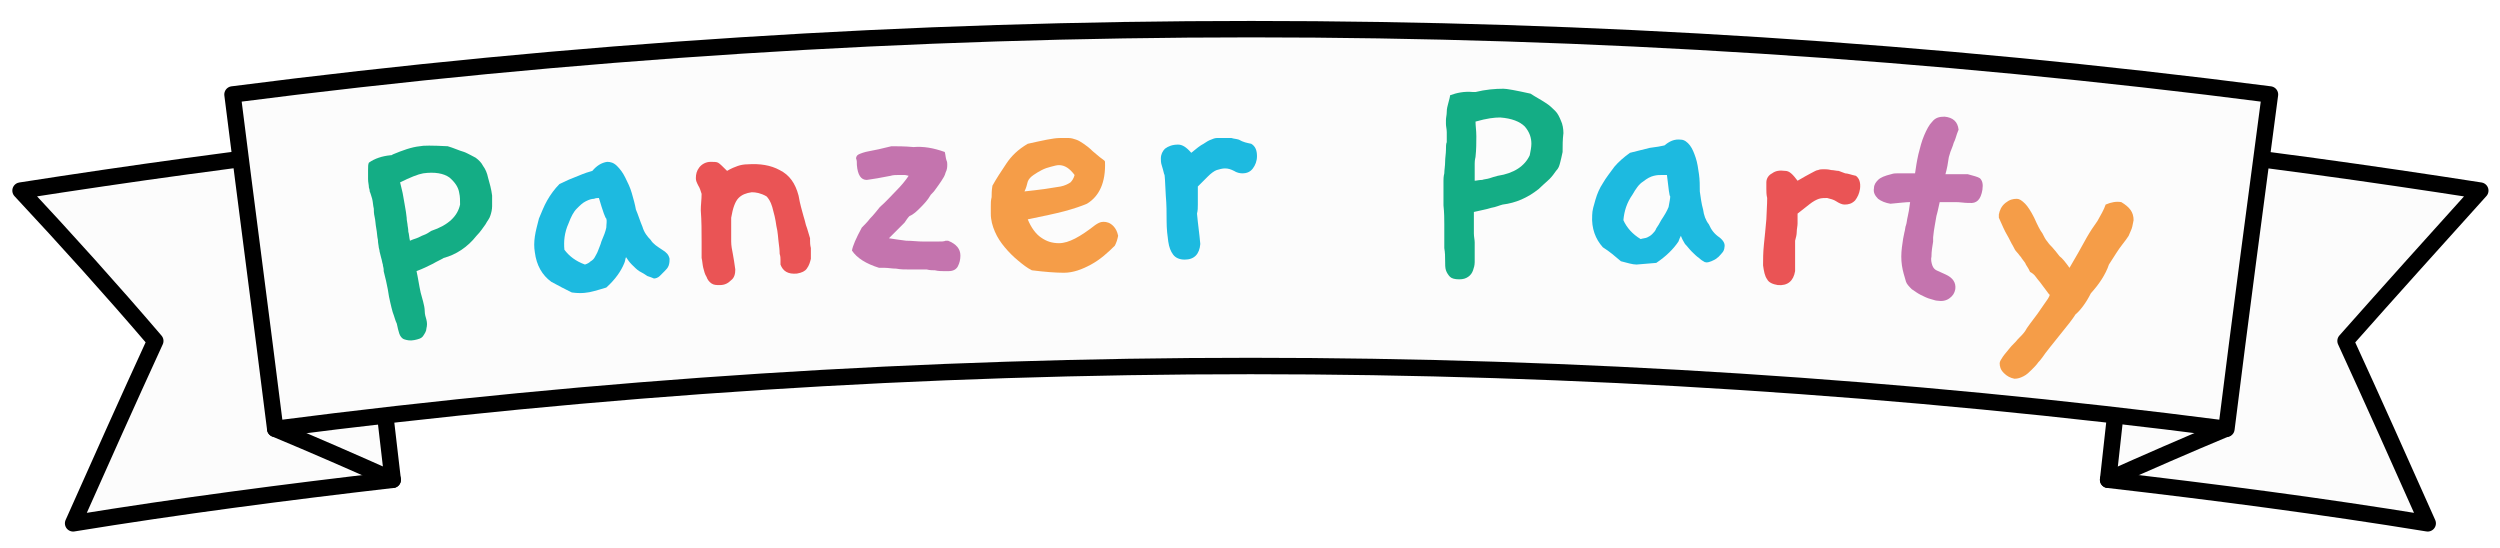
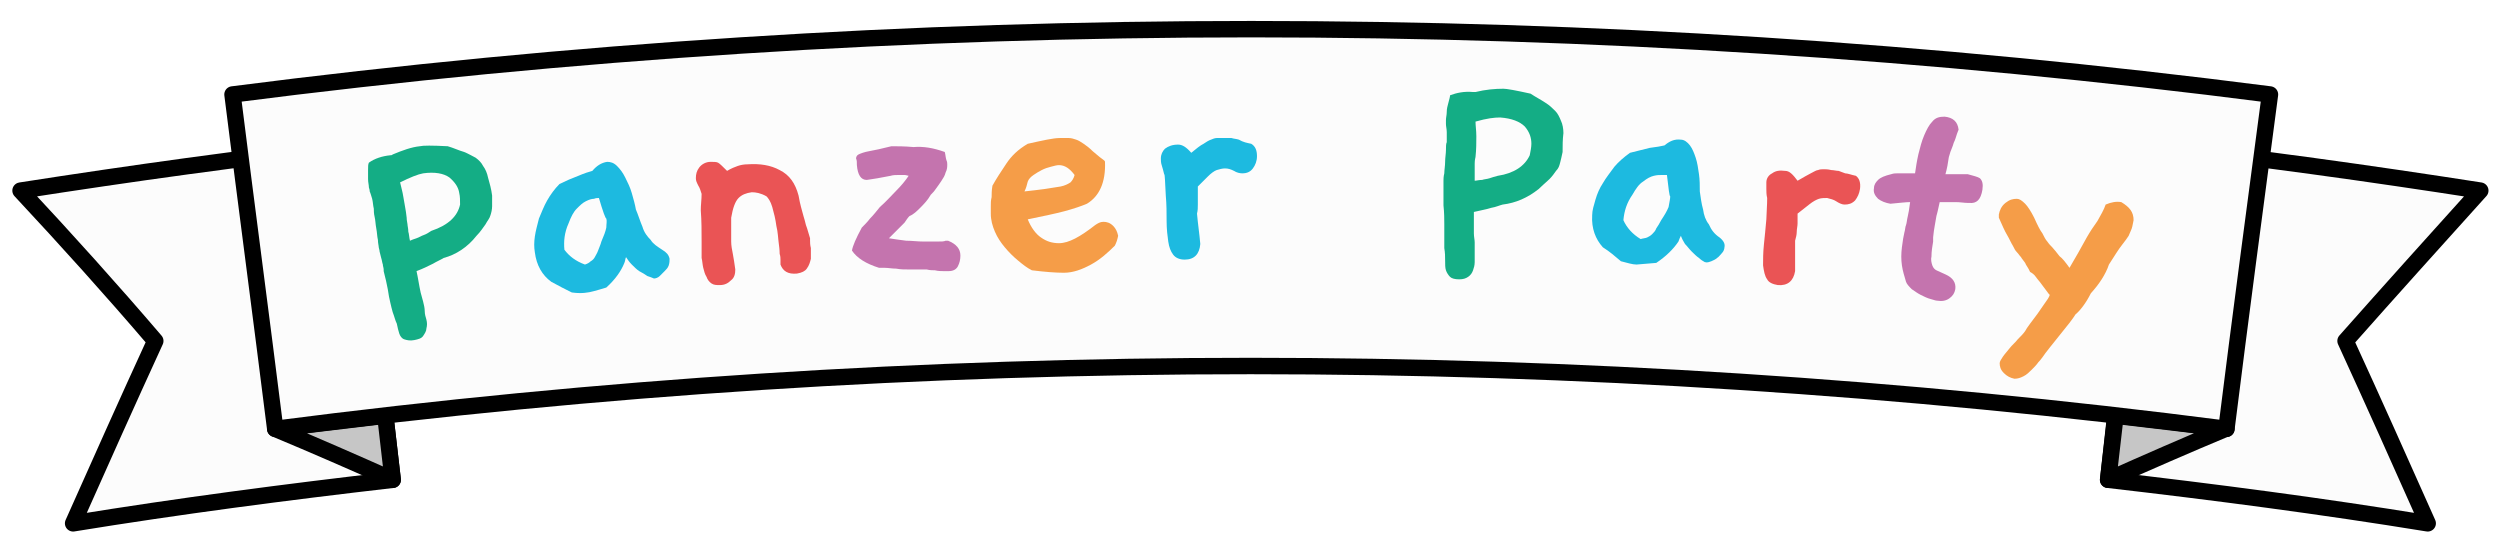
- <svg xmlns="http://www.w3.org/2000/svg" version="1.1" x="0px" y="0px" viewBox="0 0 304.3 66.7" style="enable-background:new 0 0 304.3 66.7;" xml:space="preserve">
+ <svg xmlns="http://www.w3.org/2000/svg" version="1.1" id="Ebene_1" x="0px" y="0px" viewBox="-145 387.2 304.3 66.7" style="enable-background:new -145 387.2 304.3 66.7;" xml:space="preserve">
  <style type="text/css">
	.st0{fill:#FCFCFC;stroke:#000000;stroke-width:2;stroke-linecap:round;stroke-linejoin:round;stroke-miterlimit:10;}
- 	.st1{fill:none;stroke:#000000;stroke-width:2;stroke-linecap:round;stroke-linejoin:round;stroke-miterlimit:10;}
+ 	.st1{fill:#C6C6C6;stroke:#000000;stroke-width:2;stroke-linecap:round;stroke-linejoin:round;stroke-miterlimit:10;}
	.st2{fill:#14AD85;}
	.st3{fill:#1DBAE0;}
	.st4{fill:#EA5455;}
	.st5{fill:#C474AE;}
	.st6{fill:#F59D48;}
</style>
-   <g id="Ebene_1">
-     <g id="XMLID_73_">
-       <g id="XMLID_74_">
-         <path id="XMLID_79_" class="st0" d="M256.6,58.4c13,1.5,26,3.2,38.9,5.3c-3.3-7.4-6.6-14.8-10-22.2c5.4-6.1,10.9-12.2,16.4-18.3     c-13.5-2.1-27.1-4-40.6-5.5C259.6,31.3,258.1,44.8,256.6,58.4z" />
-         <path id="XMLID_78_" class="st1" d="M270.9,52.2c-4.8,2-9.6,4.1-14.3,6.2" />
-         <path id="XMLID_77_" class="st0" d="M47.8,58.4c-13,1.5-26,3.2-38.9,5.3c3.3-7.4,6.6-14.8,10-22.2C13.6,35.3,8.1,29.2,2.5,23.2     c13.5-2.1,27.1-4,40.6-5.5C44.7,31.3,46.2,44.8,47.8,58.4z" />
-         <path id="XMLID_76_" class="st0" d="M271,52.2C192.1,42,112.3,42,33.5,52.2c-1.7-13.6-3.5-27.1-5.2-40.7     c82.3-10.6,165.7-10.6,248,0C274.5,25.1,272.7,38.6,271,52.2z" />
-         <path id="XMLID_75_" class="st1" d="M33.5,52.2c4.8,2,9.6,4.1,14.3,6.2" />
-       </g>
-     </g>
+   <g id="Banner">
+     <path id="right_x5F_main" class="st0" d="M111.6,445.6c13,1.5,26,3.2,38.9,5.3c-3.3-7.4-6.6-14.8-10-22.2   c5.4-6.1,10.9-12.2,16.4-18.3c-13.5-2.1-27.1-4-40.6-5.5C114.6,418.5,113.1,432,111.6,445.6z" />
+     <path id="right_x5F_shadow" class="st1" d="M125.9,439.4c-4.8,2-9.6,4.1-14.3,6.2l0.9-7.8l13.5,1.6" />
+     <path id="left_x5F_main" class="st0" d="M-97.2,445.6c-13,1.5-26,3.2-38.9,5.3c3.3-7.4,6.6-14.8,10-22.2   c-5.3-6.2-10.8-12.3-16.4-18.3c13.5-2.1,27.1-4,40.6-5.5C-100.3,418.5-98.8,432-97.2,445.6z" />
+     <path id="left_x5F_shadow" class="st1" d="M-111.5,439.4c4.8,2,9.6,4.1,14.3,6.2l-0.9-7.8L-111.5,439.4z" />
+     <path id="main" class="st0" d="M126,439.4c-78.9-10.2-158.7-10.2-237.5,0c-1.7-13.6-3.5-27.1-5.2-40.7c82.3-10.6,165.7-10.6,248,0   C129.5,412.3,127.7,425.8,126,439.4z" />
  </g>
-   <g id="Ebene_2_1_">
-     <g id="XMLID_177_">
-       <g id="Ebene_2_10_">
-         <g id="XMLID_178_">
-           <path id="XMLID_197_" class="st2" d="M59.9,23.8c0,0.5,0,0.9,0,1.3c0,0.4-0.1,0.8-0.2,1.1c-0.1,0.4-0.4,0.7-0.6,1.1      c-0.3,0.4-0.6,0.9-1.1,1.4c-1.1,1.4-2.5,2.3-4,2.7c-0.3,0.2-0.8,0.4-1.3,0.7c-0.6,0.3-1.2,0.6-2,0.9c0.2,0.9,0.3,1.7,0.5,2.6      c0.1,0.4,0.2,0.7,0.3,1.1c0.1,0.4,0.2,0.8,0.2,1.2c0,0.3,0.1,0.7,0.2,1c0.1,0.4,0.1,0.7,0,1.1c0,0.3-0.2,0.6-0.4,0.9      c-0.2,0.3-0.6,0.4-1.1,0.5c-0.5,0.1-0.9,0-1.2-0.1c-0.3-0.1-0.5-0.4-0.6-0.7c-0.1-0.3-0.2-0.7-0.3-1.2C48.1,39,48,38.5,47.8,38      c0,0,0,0,0,0c-0.1-0.3-0.2-0.8-0.3-1.2c-0.1-0.4-0.2-0.9-0.3-1.6c-0.1-0.6-0.3-1.4-0.5-2.2c0-0.1,0-0.2,0-0.2      c0-0.2-0.1-0.4-0.1-0.6c-0.1-0.3-0.1-0.5-0.2-0.8c-0.1-0.3-0.1-0.5-0.2-0.8c0-0.2-0.1-0.4-0.1-0.5c0-0.2-0.1-0.5-0.1-0.9      c-0.1-0.4-0.1-0.9-0.2-1.4c-0.1-0.5-0.1-1-0.2-1.4c-0.1-0.4-0.1-0.8-0.1-1c-0.1-0.4-0.1-0.8-0.2-1.2c-0.1-0.3-0.2-0.7-0.3-0.9      c0-0.1,0-0.2-0.1-0.5c0-0.3-0.1-0.6-0.1-1c0-0.4,0-0.7,0-1.1c0-0.4,0-0.7,0.1-0.9c0.7-0.5,1.6-0.8,2.6-0.9c0.1,0,0.2,0,0.3-0.1      c1.2-0.5,2.3-0.9,3.3-1c0.4-0.1,1.5-0.1,3.4,0c0.7,0.2,1.3,0.5,2,0.7c0.5,0.2,1,0.5,1.4,0.7c0.4,0.3,0.7,0.6,0.9,1      c0.3,0.4,0.5,0.9,0.6,1.4C59.6,22.3,59.8,23,59.9,23.8z M56,24.9c0-0.5,0-1-0.1-1.4c-0.1-0.7-0.5-1.3-1.2-1.9      c-0.7-0.5-1.8-0.7-3.2-0.5c-0.6,0.1-1.6,0.5-2.8,1.1c0.1,0.5,0.3,1.1,0.4,1.8c0.1,0.7,0.3,1.5,0.4,2.5c0,0.1,0,0.3,0.1,0.8      c0,0.2,0.1,0.5,0.1,0.9c0.1,0.3,0.1,0.7,0.2,1.1c0.2-0.1,0.5-0.2,0.8-0.3c0.3-0.1,0.6-0.3,0.9-0.4c0.3-0.1,0.6-0.3,0.9-0.5      C54.6,27.4,55.7,26.3,56,24.9z" />
-           <path id="XMLID_194_" class="st3" d="M80.6,30.4c0.5,0.3,0.8,0.6,0.9,1.1c0,0.2,0,0.5-0.1,0.8c-0.1,0.3-0.3,0.5-0.5,0.7      c-0.2,0.2-0.4,0.4-0.6,0.6c-0.2,0.2-0.5,0.3-0.7,0.3c-0.2-0.1-0.5-0.2-0.8-0.3c-0.3-0.2-0.6-0.4-1-0.6c-0.3-0.2-0.6-0.5-0.9-0.8      c-0.3-0.3-0.5-0.6-0.7-0.9c-0.1,0.2-0.1,0.5-0.2,0.7c-0.4,1-1.1,2-2.2,3c-1.3,0.4-2.1,0.6-2.3,0.6c-0.5,0.1-1.2,0.1-1.9,0      c-0.8-0.4-1.6-0.8-2.5-1.3c-1.1-0.8-1.8-2-2-3.6c-0.1-0.6-0.1-1.2,0-1.9c0.1-0.7,0.3-1.4,0.5-2.2c0.3-0.7,0.6-1.5,1-2.2      c0.4-0.7,0.9-1.4,1.5-2c0.8-0.4,1.5-0.7,2.3-1c0.7-0.3,1.3-0.5,1.7-0.6c0.5-0.6,1.1-1,1.8-1.1c0.4,0,0.8,0.1,1.2,0.5      c0.4,0.4,0.7,0.8,1,1.4c0.3,0.6,0.6,1.2,0.8,1.9c0.2,0.7,0.4,1.4,0.5,2c0.3,0.7,0.5,1.4,0.8,2.1c0.2,0.7,0.6,1.2,1,1.6      C79.5,29.7,80,30,80.6,30.4z M73.8,26.6c-0.1,0-0.4-0.8-0.9-2.5c-0.1,0-0.4,0-0.6,0.1c-0.3,0-0.6,0.1-1,0.3      c-0.4,0.2-0.7,0.5-1.1,0.9c-0.4,0.4-0.7,1-1,1.8c-0.5,1.1-0.6,2.2-0.5,3.2c0.6,0.8,1.4,1.4,2.5,1.8c0.3-0.1,0.5-0.2,0.7-0.4      c0.2-0.1,0.4-0.3,0.5-0.5c0.1-0.2,0.3-0.5,0.4-0.8c0.1-0.3,0.3-0.7,0.4-1.1c0.3-0.7,0.5-1.2,0.6-1.7      C73.8,27.3,73.9,26.9,73.8,26.6z" />
-           <path id="XMLID_193_" class="st4" d="M98.6,29c0,0.1,0,0.2,0,0.3c0,0.2,0,0.5,0.1,0.9c0,0.4,0,0.8,0,1.3      c-0.1,0.4-0.2,0.8-0.5,1.2C98,33,97.6,33.2,97,33.3c-1.1,0.1-1.7-0.3-2-1.1c0-0.2,0-0.3,0-0.6c0-0.2,0-0.4-0.1-0.7      c0-0.1,0-0.5-0.1-1.2c-0.1-0.7-0.1-1.4-0.3-2.2c-0.1-0.8-0.3-1.6-0.5-2.3s-0.5-1.1-0.7-1.3c-0.7-0.4-1.3-0.5-1.8-0.5      c-0.7,0.1-1.2,0.3-1.6,0.7c-0.4,0.4-0.7,1.2-0.9,2.4c0,0.4,0,0.8,0,1.3c0,0.5,0,1,0,1.6c0,0.5,0.1,1,0.2,1.5      c0.1,0.5,0.2,1.2,0.3,1.9c0,0.5-0.1,1-0.5,1.3c-0.4,0.4-0.8,0.6-1.4,0.6c-0.4,0-0.7,0-1-0.2c-0.3-0.2-0.5-0.5-0.6-0.8      c-0.2-0.3-0.3-0.7-0.4-1.1c-0.1-0.4-0.1-0.8-0.2-1.2c0-0.3,0-0.6,0-0.9c0-0.3,0-0.6,0-1c0-1.3,0-2.6-0.1-3.9      c0-0.7,0.1-1.3,0.1-2c-0.1-0.3-0.2-0.7-0.4-1c-0.2-0.4-0.3-0.6-0.3-0.9c0-0.5,0.1-0.9,0.4-1.3c0.3-0.4,0.8-0.7,1.4-0.7      c0.4,0,0.7,0,0.9,0.1c0.2,0.1,0.6,0.5,1.1,1c0.5-0.3,1-0.5,1.3-0.6c0.3-0.1,0.7-0.2,1.2-0.2c1.5-0.1,2.8,0.1,3.9,0.7      c1.2,0.6,1.9,1.6,2.3,3.1c0.1,0.6,0.2,1,0.3,1.4c0.1,0.4,0.2,0.7,0.3,1.1c0.1,0.3,0.2,0.7,0.3,1.1C98.3,27.9,98.4,28.4,98.6,29z      " />
-           <path id="XMLID_192_" class="st5" d="M115,18.5c0.1,0.4,0.1,0.7,0.2,1c0.1,0.2,0.1,0.4,0.1,0.5c0,0.3,0,0.6-0.2,1      c-0.1,0.4-0.3,0.7-0.5,1c-0.2,0.3-0.4,0.6-0.7,1c-0.2,0.3-0.4,0.5-0.6,0.7c-0.4,0.7-0.9,1.2-1.3,1.6c-0.4,0.4-0.8,0.8-1.3,1      c-0.2,0.2-0.4,0.5-0.6,0.8c-0.3,0.3-0.6,0.6-0.8,0.8c-0.3,0.3-0.5,0.5-0.7,0.7c-0.2,0.2-0.3,0.3-0.4,0.4      c0.6,0.1,1.3,0.2,2.1,0.3c0.7,0,1.4,0.1,2.1,0.1c0.6,0,1.2,0,1.7,0c0.5,0,0.8,0,1-0.1c0.1,0,0.1,0,0.2,0c0.1,0,0.1,0,0.1,0      c1,0.4,1.5,1,1.5,1.8c0,0.5-0.1,0.9-0.3,1.3c-0.2,0.4-0.6,0.6-1.1,0.6c-0.2,0-0.4,0-0.7,0c-0.3,0-0.6,0-1-0.1      c-0.3,0-0.6,0-1-0.1c-0.3,0-0.5,0-0.7,0c-0.4,0-0.9,0-1.4,0c-0.6,0-1.1,0-1.6-0.1c-0.5,0-1-0.1-1.4-0.1c-0.4,0-0.6,0-0.7,0      c-1.6-0.5-2.7-1.2-3.3-2.1c0.1-0.6,0.5-1.5,1.2-2.8c0.3-0.3,0.7-0.7,1-1.1c0.4-0.4,0.8-0.9,1.2-1.4c0.8-0.7,1.4-1.4,2-2      c0.6-0.6,1.1-1.2,1.5-1.8c-0.1,0-0.3-0.1-0.5-0.1c-0.2,0-0.4,0-0.7,0c-0.3,0-0.7,0-1,0.1c-0.5,0.1-1.1,0.2-1.6,0.3      c-0.7,0.1-1.2,0.2-1.3,0.2c-0.7,0-1.1-0.6-1.2-1.8c0-0.4,0-0.6-0.1-0.8c0-0.2,0.1-0.4,0.3-0.5c0.2-0.1,0.7-0.3,1.3-0.4      c0.6-0.1,1.5-0.3,2.7-0.6c0.7,0,1.6,0,2.7,0.1C112.4,17.8,113.6,18,115,18.5z" />
-           <path id="XMLID_189_" class="st6" d="M135.7,29.9c-0.9,0.9-1.8,1.7-2.9,2.3c-1.1,0.6-2.2,1-3.3,1c-1,0-2.3-0.1-3.9-0.3      c-0.6-0.3-1.1-0.7-1.7-1.2c-0.6-0.5-1.1-1-1.6-1.6c-0.5-0.6-0.9-1.2-1.2-1.9c-0.3-0.7-0.5-1.4-0.5-2.2c0-0.2,0-0.5,0-0.9      c0-0.4,0-0.7,0.1-1.1c0-0.4,0-0.8,0.1-1.4c0.5-0.9,1.1-1.8,1.7-2.7c0.6-0.9,1.4-1.7,2.6-2.4c1.8-0.4,3.1-0.7,3.9-0.7      c0.4,0,0.8,0,1.1,0c0.3,0,0.6,0.1,0.9,0.2c0.3,0.1,0.6,0.3,0.9,0.5c0.3,0.2,0.7,0.5,1.1,0.9c0.5,0.4,0.8,0.7,1.1,0.9      c0.3,0.2,0.4,0.3,0.4,0.4c0.1,2.5-0.7,4.2-2.2,5.1c-0.7,0.3-1.6,0.6-2.7,0.9c-1.1,0.3-2.6,0.6-4.5,1c0.4,1,1,1.8,1.6,2.2      c0.7,0.5,1.4,0.7,2.2,0.7c1.2,0,2.6-0.8,4.4-2.2c0.3-0.2,0.6-0.4,1-0.4c0.4,0,0.8,0.1,1.2,0.5c0.3,0.3,0.5,0.7,0.6,1.2      C136,29.2,135.9,29.5,135.7,29.9z M130.8,21.3c-0.6-0.8-1.2-1.2-1.9-1.2c-0.3,0-0.6,0.1-1,0.2c-0.4,0.1-0.7,0.2-1.1,0.4      c-0.4,0.2-0.7,0.4-1,0.6c-0.3,0.2-0.6,0.5-0.7,0.8c-0.1,0.4-0.2,0.8-0.4,1.2c0.9-0.1,1.8-0.2,2.5-0.3c0.7-0.1,1.3-0.2,1.9-0.3      c0.5-0.1,0.9-0.3,1.2-0.5C130.5,22,130.7,21.7,130.8,21.3z" />
-           <path id="XMLID_188_" class="st3" d="M152.3,17.5c0.5,0.3,0.7,0.8,0.7,1.5c0,0.6-0.2,1.1-0.5,1.5c-0.3,0.4-0.7,0.6-1.3,0.6      c-0.3,0-0.7-0.1-1-0.3c-0.4-0.2-0.7-0.3-1.1-0.3c-0.3,0-0.7,0.1-1,0.2c-0.3,0.1-0.7,0.4-1.1,0.8c-0.4,0.4-0.8,0.8-1.2,1.2      c0,0.2,0,0.4,0,0.6c0,0.2,0,0.4,0,0.6c0,0.3,0,0.7,0,1c0,0.4,0,0.7-0.1,1.1c0.1,1.2,0.3,2.5,0.4,3.7c-0.1,1.2-0.7,1.9-1.9,1.9      c-0.6,0-1.1-0.2-1.4-0.6c-0.3-0.4-0.5-0.9-0.6-1.6c-0.1-0.7-0.2-1.5-0.2-2.5c0-0.9,0-2-0.1-3.1c-0.1-1.7-0.1-2.6-0.2-2.6      c0,0,0,0,0,0c-0.1-0.4-0.2-0.8-0.3-1.1c-0.1-0.3-0.1-0.6-0.1-0.8c0-0.5,0.2-0.9,0.5-1.2c0.4-0.3,0.9-0.5,1.6-0.5      c0.5,0,1,0.3,1.6,1c0.6-0.5,1.1-0.9,1.5-1.1c0.3-0.2,0.6-0.4,0.9-0.5c0.2-0.1,0.5-0.2,0.7-0.2c0.2,0,0.5,0,0.9,0      c0.3,0,0.6,0,0.9,0c0.3,0.1,0.6,0.1,0.9,0.2C151.3,17.3,151.8,17.4,152.3,17.5z" />
-           <path id="XMLID_185_" class="st2" d="M190.2,18.5c-0.1,0.5-0.2,0.9-0.3,1.3c-0.1,0.4-0.2,0.7-0.5,1c-0.2,0.3-0.5,0.7-0.8,1      c-0.3,0.3-0.8,0.7-1.3,1.2c-1.4,1.1-2.8,1.7-4.4,1.9c-0.4,0.1-0.8,0.3-1.4,0.4c-0.6,0.2-1.3,0.3-2.1,0.5c0,0.9,0,1.8,0,2.6      c0,0.4,0.1,0.8,0.1,1.1c0,0.4,0,0.8,0,1.3c0,0.3,0,0.7,0,1.1c0,0.4-0.1,0.7-0.2,1c-0.1,0.3-0.3,0.6-0.6,0.8      c-0.3,0.2-0.6,0.3-1.1,0.3c-0.5,0-0.9-0.1-1.1-0.3c-0.2-0.2-0.4-0.5-0.5-0.8c-0.1-0.3-0.1-0.7-0.1-1.2c0-0.5,0-0.9-0.1-1.5      c0,0,0,0,0,0c0-0.4,0-0.8,0-1.3c0-0.4,0-1,0-1.6c0-0.6,0-1.4-0.1-2.3c0-0.1,0-0.2,0-0.2c0-0.2,0-0.4,0-0.6c0-0.3,0-0.6,0-0.9      c0-0.3,0-0.6,0-0.8c0-0.2,0-0.4,0-0.5c0-0.2,0-0.5,0.1-0.9c0-0.4,0.1-0.9,0.1-1.4c0-0.5,0.1-1,0.1-1.4c0-0.4,0-0.8,0.1-1      c0-0.4,0-0.8,0-1.2c0-0.4-0.1-0.7-0.1-1c0-0.1,0-0.2,0-0.5c0-0.3,0.1-0.6,0.1-1c0-0.4,0.1-0.7,0.2-1.1c0.1-0.4,0.2-0.7,0.2-0.9      c0.8-0.3,1.7-0.5,2.8-0.4c0.1,0,0.2,0,0.3,0c1.2-0.3,2.4-0.4,3.4-0.4c0.4,0,1.5,0.2,3.3,0.6c0.6,0.4,1.2,0.7,1.8,1.1      c0.5,0.3,0.9,0.7,1.2,1c0.3,0.3,0.5,0.7,0.7,1.2c0.2,0.4,0.3,1,0.3,1.5C190.2,17,190.2,17.7,190.2,18.5z M186.2,18.9      c0.1-0.5,0.2-1,0.2-1.4c0-0.7-0.2-1.4-0.8-2.1c-0.6-0.6-1.6-1-3-1.1c-0.7,0-1.6,0.1-3,0.5c0,0.5,0.1,1.1,0.1,1.8      c0,0.7,0,1.6-0.1,2.5c0,0.1-0.1,0.3-0.1,0.8c0,0.2,0,0.5,0,0.9c0,0.3,0,0.7,0,1.2c0.2,0,0.5-0.1,0.9-0.1      c0.3-0.1,0.6-0.1,0.9-0.2c0.3-0.1,0.6-0.2,1-0.3C184.3,21.1,185.6,20.2,186.2,18.9z" />
-           <path id="XMLID_182_" class="st3" d="M209.3,28.9c0.5,0.4,0.7,0.8,0.6,1.2c0,0.2-0.1,0.5-0.3,0.7c-0.2,0.2-0.4,0.5-0.6,0.6      c-0.2,0.2-0.5,0.3-0.7,0.4c-0.3,0.1-0.5,0.2-0.8,0.1c-0.2-0.1-0.5-0.3-0.7-0.5c-0.3-0.2-0.6-0.5-0.9-0.8      c-0.3-0.3-0.5-0.6-0.8-0.9c-0.2-0.3-0.4-0.7-0.5-1c-0.1,0.2-0.2,0.4-0.3,0.7c-0.6,0.9-1.5,1.8-2.7,2.6c-1.4,0.1-2.2,0.2-2.4,0.2      c-0.5,0-1.1-0.2-1.9-0.4c-0.7-0.6-1.4-1.2-2.2-1.7c-0.9-1-1.4-2.3-1.3-3.9c0-0.6,0.2-1.2,0.4-1.9c0.2-0.7,0.5-1.4,0.9-2      c0.4-0.7,0.9-1.3,1.4-2c0.5-0.6,1.2-1.2,1.9-1.7c0.8-0.2,1.6-0.4,2.4-0.6c0.8-0.1,1.4-0.2,1.8-0.3c0.6-0.5,1.2-0.8,2-0.7      c0.4,0,0.8,0.3,1.1,0.7c0.3,0.4,0.5,0.9,0.7,1.5c0.2,0.6,0.3,1.3,0.4,2c0.1,0.7,0.1,1.4,0.1,2.1c0.1,0.7,0.2,1.5,0.4,2.2      c0.1,0.7,0.3,1.3,0.7,1.8C208.3,28,208.7,28.5,209.3,28.9z M203.3,23.9c-0.1,0-0.2-0.9-0.4-2.6c-0.1,0-0.4,0-0.6,0      c-0.3,0-0.6,0-1,0.1c-0.4,0.1-0.8,0.3-1.3,0.7c-0.5,0.3-0.9,0.9-1.3,1.6c-0.7,1-1,2-1.1,3.1c0.4,0.9,1.1,1.7,2.1,2.3      c0.3-0.1,0.6-0.1,0.8-0.2c0.2-0.1,0.4-0.2,0.6-0.4c0.2-0.2,0.4-0.4,0.5-0.7c0.2-0.3,0.4-0.6,0.6-1c0.4-0.6,0.7-1.1,0.9-1.6      C203.2,24.6,203.3,24.2,203.3,23.9z" />
-           <path id="XMLID_181_" class="st4" d="M225.9,21.4c0.4,0.3,0.6,0.8,0.5,1.6c-0.1,0.6-0.3,1-0.6,1.4c-0.4,0.4-0.8,0.5-1.3,0.5      c-0.3,0-0.7-0.2-1-0.4c-0.3-0.2-0.7-0.3-1.1-0.4c-0.3,0-0.7,0-1,0.1c-0.3,0.1-0.7,0.3-1.2,0.7c-0.5,0.4-0.9,0.7-1.4,1.1      c0,0.2,0,0.4,0,0.6c0,0.2,0,0.4,0,0.6c0,0.3-0.1,0.7-0.1,1c0,0.4-0.1,0.7-0.2,1.1c0,1.2,0,2.5,0,3.7c-0.2,1.2-0.9,1.8-2.1,1.7      c-0.6-0.1-1.1-0.3-1.3-0.7c-0.3-0.4-0.4-1-0.5-1.7c0-0.7,0-1.5,0.1-2.5c0.1-0.9,0.2-2,0.3-3.1c0.1-1.7,0.1-2.6,0.1-2.6      c0,0,0,0,0,0c-0.1-0.4-0.1-0.8-0.1-1.1c0-0.3,0-0.6,0-0.8c0-0.5,0.3-0.9,0.7-1.1c0.4-0.3,0.9-0.4,1.6-0.3c0.5,0,0.9,0.4,1.5,1.2      c0.7-0.4,1.2-0.7,1.6-0.9c0.4-0.2,0.7-0.4,0.9-0.4c0.2-0.1,0.5-0.1,0.7-0.1c0.2,0,0.5,0,0.9,0.1c0.3,0,0.6,0.1,0.9,0.1      c0.3,0.1,0.5,0.2,0.8,0.3C224.9,21.1,225.4,21.3,225.9,21.4z" />
-           <path id="XMLID_180_" class="st5" d="M241,21.7c0.3,0.3,0.4,0.7,0.3,1.4c-0.2,1.2-0.7,1.7-1.6,1.6c-0.1,0-0.1,0-0.2,0      c-0.4,0-0.9-0.1-1.5-0.1c-0.6,0-1.2,0-1.9,0c-0.1,0.4-0.2,1-0.4,1.7c-0.1,0.7-0.3,1.5-0.4,2.6c0,0.1,0,0.2,0,0.2      c0,0.1,0,0.2,0,0.3c-0.1,0.6-0.2,1.2-0.2,1.8c-0.1,0.4,0,0.8,0.1,1.1c0.1,0.3,0.3,0.5,0.5,0.6c0.4,0.2,0.7,0.3,1.1,0.5      c0.9,0.4,1.3,1,1.2,1.8c-0.1,0.5-0.3,0.8-0.7,1.1c-0.4,0.3-0.9,0.4-1.5,0.3c-0.2,0-0.4-0.1-0.8-0.2c-0.4-0.1-0.8-0.3-1.2-0.5      c-0.4-0.2-0.8-0.5-1.1-0.7c-0.3-0.3-0.6-0.6-0.7-0.9c-0.2-0.7-0.4-1.3-0.5-2c-0.1-0.7-0.1-1.4,0-2.2c0.1-0.8,0.2-1.4,0.3-1.8      c0.1-0.3,0.1-0.7,0.2-0.9c0.1-0.3,0.1-0.6,0.2-1c0.1-0.4,0.2-1,0.3-1.8c-0.5,0-1.3,0.1-2.4,0.2c-0.6-0.1-1.1-0.3-1.5-0.6      c-0.4-0.4-0.6-0.8-0.5-1.3c0-0.4,0.2-0.7,0.5-1c0.3-0.3,0.8-0.5,1.6-0.7c0.3-0.1,0.5-0.1,0.7-0.1c0.2,0,0.4,0,0.6,0      c0.2,0,0.4,0,0.7,0c0.2,0,0.6,0,0.9,0c0.1-0.7,0.2-1.4,0.4-2.3c0.2-0.8,0.4-1.6,0.7-2.3c0.3-0.7,0.6-1.3,1-1.7      c0.4-0.5,0.9-0.6,1.5-0.6c1,0.1,1.6,0.6,1.7,1.6c0,0-0.1,0.2-0.2,0.5c-0.1,0.3-0.2,0.7-0.4,1.1c-0.1,0.4-0.3,0.8-0.4,1.1      c-0.1,0.4-0.2,0.6-0.2,0.7c-0.1,0.7-0.2,1.3-0.4,2c0.2,0,0.4,0,0.6,0c0.2,0,0.3,0,0.6,0c0.1,0,0.3,0,0.4,0c0.2,0,0.4,0,0.6,0      c0.2,0,0.3,0,0.5,0C240.2,21.4,240.7,21.5,241,21.7z" />
-           <path id="XMLID_179_" class="st6" d="M259.7,26.8c-0.1,0.6-0.2,1-0.3,1.2c-0.1,0.2-0.2,0.5-0.3,0.7c-0.2,0.3-0.4,0.6-0.8,1.1      c-0.4,0.5-0.9,1.3-1.6,2.4c-0.4,1.2-1.2,2.4-2.2,3.5c-0.6,1.2-1.3,2.1-1.9,2.6c-0.1,0.2-0.4,0.6-0.7,1c-0.4,0.5-0.8,1-1.2,1.5      c-0.4,0.5-0.8,1-1.2,1.5c-0.4,0.5-0.7,0.9-0.9,1.2c-0.1,0.1-0.2,0.3-0.5,0.6c-0.2,0.3-0.5,0.6-0.8,0.9c-0.3,0.3-0.6,0.6-1,0.8      c-0.4,0.2-0.7,0.3-1.1,0.3c-0.5-0.1-0.9-0.3-1.3-0.7c-0.4-0.4-0.5-0.8-0.5-1.2c0-0.2,0.2-0.5,0.4-0.8c0.2-0.3,0.5-0.6,0.8-1      c0.3-0.4,0.7-0.7,1-1.1c0.4-0.4,0.7-0.7,0.9-1c0.1-0.2,0.3-0.5,0.6-0.9c0.3-0.4,0.6-0.8,0.9-1.2c0.3-0.4,0.6-0.9,0.9-1.3      c0.3-0.4,0.5-0.7,0.6-1c-0.1-0.1-0.2-0.2-0.4-0.5c-0.2-0.3-0.4-0.5-0.6-0.8c-0.2-0.3-0.5-0.6-0.7-0.9c-0.2-0.3-0.5-0.5-0.7-0.6      c-0.2-0.5-0.5-0.8-0.6-1.1c-0.2-0.3-0.4-0.5-0.5-0.7c-0.2-0.2-0.3-0.4-0.5-0.6c-0.2-0.2-0.3-0.4-0.5-0.8      c-0.2-0.3-0.4-0.8-0.7-1.3c-0.3-0.5-0.6-1.2-1-2.1c0-0.1,0-0.2,0-0.4c0.1-0.5,0.3-1,0.8-1.4c0.5-0.4,0.9-0.5,1.4-0.5      c0.3,0,0.6,0.2,1,0.6c0.3,0.3,0.7,0.9,1.1,1.7c0.4,0.9,0.7,1.5,1,1.9c0.2,0.4,0.4,0.8,0.6,1c0.2,0.3,0.4,0.5,0.6,0.7      c0.2,0.2,0.5,0.6,0.9,1.1c0.3,0.2,0.7,0.7,1.2,1.4c0.7-1.2,1.4-2.4,2.1-3.7c0.4-0.7,0.8-1.3,1.3-2c0.4-0.7,0.8-1.4,1-2      c0.7-0.3,1.3-0.4,1.9-0.3C259.2,25.2,259.7,25.8,259.7,26.8z" />
-         </g>
-       </g>
-     </g>
+   <g id="Schrift">
+     <path id="XMLID_197_" class="st2" d="M-85.1,411c0,0.5,0,0.9,0,1.3s-0.1,0.8-0.2,1.1c-0.1,0.4-0.4,0.7-0.6,1.1   c-0.3,0.4-0.6,0.9-1.1,1.4c-1.1,1.4-2.5,2.3-4,2.7c-0.3,0.2-0.8,0.4-1.3,0.7c-0.6,0.3-1.2,0.6-2,0.9c0.2,0.9,0.3,1.7,0.5,2.6   c0.1,0.4,0.2,0.7,0.3,1.1c0.1,0.4,0.2,0.8,0.2,1.2c0,0.3,0.1,0.7,0.2,1c0.1,0.4,0.1,0.7,0,1.1c0,0.3-0.2,0.6-0.4,0.9   c-0.2,0.3-0.6,0.4-1.1,0.5c-0.5,0.1-0.9,0-1.2-0.1s-0.5-0.4-0.6-0.7c-0.1-0.3-0.2-0.7-0.3-1.2c-0.2-0.4-0.3-0.9-0.5-1.4l0,0   c-0.1-0.3-0.2-0.8-0.3-1.2s-0.2-0.9-0.3-1.6c-0.1-0.6-0.3-1.4-0.5-2.2c0-0.1,0-0.2,0-0.2c0-0.2-0.1-0.4-0.1-0.6   c-0.1-0.3-0.1-0.5-0.2-0.8c-0.1-0.3-0.1-0.5-0.2-0.8c0-0.2-0.1-0.4-0.1-0.5c0-0.2-0.1-0.5-0.1-0.9c-0.1-0.4-0.1-0.9-0.2-1.4   c-0.1-0.5-0.1-1-0.2-1.4c-0.1-0.4-0.1-0.8-0.1-1c-0.1-0.4-0.1-0.8-0.2-1.2c-0.1-0.3-0.2-0.7-0.3-0.9c0-0.1,0-0.2-0.1-0.5   c0-0.3-0.1-0.6-0.1-1s0-0.7,0-1.1s0-0.7,0.1-0.9c0.7-0.5,1.6-0.8,2.6-0.9c0.1,0,0.2,0,0.3-0.1c1.2-0.5,2.3-0.9,3.3-1   c0.4-0.1,1.5-0.1,3.4,0c0.7,0.2,1.3,0.5,2,0.7c0.5,0.2,1,0.5,1.4,0.7c0.4,0.3,0.7,0.6,0.9,1c0.3,0.4,0.5,0.9,0.6,1.4   C-85.4,409.5-85.2,410.2-85.1,411z M-89,412.1c0-0.5,0-1-0.1-1.4c-0.1-0.7-0.5-1.3-1.2-1.9c-0.7-0.5-1.8-0.7-3.2-0.5   c-0.6,0.1-1.6,0.5-2.8,1.1c0.1,0.5,0.3,1.1,0.4,1.8c0.1,0.7,0.3,1.5,0.4,2.5c0,0.1,0,0.3,0.1,0.8c0,0.2,0.1,0.5,0.1,0.9   c0.1,0.3,0.1,0.7,0.2,1.1c0.2-0.1,0.5-0.2,0.8-0.3c0.3-0.1,0.6-0.3,0.9-0.4c0.3-0.1,0.6-0.3,0.9-0.5   C-90.4,414.6-89.3,413.5-89,412.1z" />
+     <path id="XMLID_194_" class="st3" d="M-64.4,417.6c0.5,0.3,0.8,0.6,0.9,1.1c0,0.2,0,0.5-0.1,0.8s-0.3,0.5-0.5,0.7   c-0.2,0.2-0.4,0.4-0.6,0.6c-0.2,0.2-0.5,0.3-0.7,0.3c-0.2-0.1-0.5-0.2-0.8-0.3c-0.3-0.2-0.6-0.4-1-0.6c-0.3-0.2-0.6-0.5-0.9-0.8   c-0.3-0.3-0.5-0.6-0.7-0.9c-0.1,0.2-0.1,0.5-0.2,0.7c-0.4,1-1.1,2-2.2,3c-1.3,0.4-2.1,0.6-2.3,0.6c-0.5,0.1-1.2,0.1-1.9,0   c-0.8-0.4-1.6-0.8-2.5-1.3c-1.1-0.8-1.8-2-2-3.6c-0.1-0.6-0.1-1.2,0-1.9c0.1-0.7,0.3-1.4,0.5-2.2c0.3-0.7,0.6-1.5,1-2.2   c0.4-0.7,0.9-1.4,1.5-2c0.8-0.4,1.5-0.7,2.3-1c0.7-0.3,1.3-0.5,1.7-0.6c0.5-0.6,1.1-1,1.8-1.1c0.4,0,0.8,0.1,1.2,0.5   c0.4,0.4,0.7,0.8,1,1.4s0.6,1.2,0.8,1.9c0.2,0.7,0.4,1.4,0.5,2c0.3,0.7,0.5,1.4,0.8,2.1c0.2,0.7,0.6,1.2,1,1.6   C-65.5,416.9-65,417.2-64.4,417.6z M-71.2,413.8c-0.1,0-0.4-0.8-0.9-2.5c-0.1,0-0.4,0-0.6,0.1c-0.3,0-0.6,0.1-1,0.3   c-0.4,0.2-0.7,0.5-1.1,0.9s-0.7,1-1,1.8c-0.5,1.1-0.6,2.2-0.5,3.2c0.6,0.8,1.4,1.4,2.5,1.8c0.3-0.1,0.5-0.2,0.7-0.4   c0.2-0.1,0.4-0.3,0.5-0.5s0.3-0.5,0.4-0.8c0.1-0.3,0.3-0.7,0.4-1.1c0.3-0.7,0.5-1.2,0.6-1.7C-71.2,414.5-71.1,414.1-71.2,413.8z" />
+     <path id="XMLID_193_" class="st4" d="M-46.4,416.2c0,0.1,0,0.2,0,0.3c0,0.2,0,0.5,0.1,0.9c0,0.4,0,0.8,0,1.3   c-0.1,0.4-0.2,0.8-0.5,1.2c-0.2,0.3-0.6,0.5-1.2,0.6c-1.1,0.1-1.7-0.3-2-1.1c0-0.2,0-0.3,0-0.6c0-0.2,0-0.4-0.1-0.7   c0-0.1,0-0.5-0.1-1.2s-0.1-1.4-0.3-2.2c-0.1-0.8-0.3-1.6-0.5-2.3c-0.2-0.7-0.5-1.1-0.7-1.3c-0.7-0.4-1.3-0.5-1.8-0.5   c-0.7,0.1-1.2,0.3-1.6,0.7c-0.4,0.4-0.7,1.2-0.9,2.4c0,0.4,0,0.8,0,1.3s0,1,0,1.6c0,0.5,0.1,1,0.2,1.5s0.2,1.2,0.3,1.9   c0,0.5-0.1,1-0.5,1.3c-0.4,0.4-0.8,0.6-1.4,0.6c-0.4,0-0.7,0-1-0.2c-0.3-0.2-0.5-0.5-0.6-0.8c-0.2-0.3-0.3-0.7-0.4-1.1   s-0.1-0.8-0.2-1.2c0-0.3,0-0.6,0-0.9c0-0.3,0-0.6,0-1c0-1.3,0-2.6-0.1-3.9c0-0.7,0.1-1.3,0.1-2c-0.1-0.3-0.2-0.7-0.4-1   c-0.2-0.4-0.3-0.6-0.3-0.9c0-0.5,0.1-0.9,0.4-1.3s0.8-0.7,1.4-0.7c0.4,0,0.7,0,0.9,0.1c0.2,0.1,0.6,0.5,1.1,1   c0.5-0.3,1-0.5,1.3-0.6s0.7-0.2,1.2-0.2c1.5-0.1,2.8,0.1,3.9,0.7c1.2,0.6,1.9,1.6,2.3,3.1c0.1,0.6,0.2,1,0.3,1.4   c0.1,0.4,0.2,0.7,0.3,1.1c0.1,0.3,0.2,0.7,0.3,1.1C-46.7,415.1-46.6,415.6-46.4,416.2z" />
+     <path id="XMLID_192_" class="st5" d="M-30,405.7c0.1,0.4,0.1,0.7,0.2,1c0.1,0.2,0.1,0.4,0.1,0.5c0,0.3,0,0.6-0.2,1   c-0.1,0.4-0.3,0.7-0.5,1c-0.2,0.3-0.4,0.6-0.7,1c-0.2,0.3-0.4,0.5-0.6,0.7c-0.4,0.7-0.9,1.2-1.3,1.6s-0.8,0.8-1.3,1   c-0.2,0.2-0.4,0.5-0.6,0.8c-0.3,0.3-0.6,0.6-0.8,0.8c-0.3,0.3-0.5,0.5-0.7,0.7c-0.2,0.2-0.3,0.3-0.4,0.4c0.6,0.1,1.3,0.2,2.1,0.3   c0.7,0,1.4,0.1,2.1,0.1c0.6,0,1.2,0,1.7,0s0.8,0,1-0.1c0.1,0,0.1,0,0.2,0s0.1,0,0.1,0c1,0.4,1.5,1,1.5,1.8c0,0.5-0.1,0.9-0.3,1.3   c-0.2,0.4-0.6,0.6-1.1,0.6c-0.2,0-0.4,0-0.7,0c-0.3,0-0.6,0-1-0.1c-0.3,0-0.6,0-1-0.1c-0.3,0-0.5,0-0.7,0c-0.4,0-0.9,0-1.4,0   c-0.6,0-1.1,0-1.6-0.1c-0.5,0-1-0.1-1.4-0.1s-0.6,0-0.7,0c-1.6-0.5-2.7-1.2-3.3-2.1c0.1-0.6,0.5-1.5,1.2-2.8c0.3-0.3,0.7-0.7,1-1.1   c0.4-0.4,0.8-0.9,1.2-1.4c0.8-0.7,1.4-1.4,2-2s1.1-1.2,1.5-1.8c-0.1,0-0.3-0.1-0.5-0.1s-0.4,0-0.7,0c-0.3,0-0.7,0-1,0.1   c-0.5,0.1-1.1,0.2-1.6,0.3c-0.7,0.1-1.2,0.2-1.3,0.2c-0.7,0-1.1-0.6-1.2-1.8c0-0.4,0-0.6-0.1-0.8c0-0.2,0.1-0.4,0.3-0.5   c0.2-0.1,0.7-0.3,1.3-0.4c0.6-0.1,1.5-0.3,2.7-0.6c0.7,0,1.6,0,2.7,0.1C-32.6,405-31.4,405.2-30,405.7z" />
+     <path id="XMLID_189_" class="st6" d="M-9.3,417.1c-0.9,0.9-1.8,1.7-2.9,2.3c-1.1,0.6-2.2,1-3.3,1c-1,0-2.3-0.1-3.9-0.3   c-0.6-0.3-1.1-0.7-1.7-1.2s-1.1-1-1.6-1.6c-0.5-0.6-0.9-1.2-1.2-1.9c-0.3-0.7-0.5-1.4-0.5-2.2c0-0.2,0-0.5,0-0.9   c0-0.4,0-0.7,0.1-1.1c0-0.4,0-0.8,0.1-1.4c0.5-0.9,1.1-1.8,1.7-2.7s1.4-1.7,2.6-2.4c1.8-0.4,3.1-0.7,3.9-0.7c0.4,0,0.8,0,1.1,0   s0.6,0.1,0.9,0.2c0.3,0.1,0.6,0.3,0.9,0.5c0.3,0.2,0.7,0.5,1.1,0.9c0.5,0.4,0.8,0.7,1.1,0.9s0.4,0.3,0.4,0.4   c0.1,2.5-0.7,4.2-2.2,5.1c-0.7,0.3-1.6,0.6-2.7,0.9c-1.1,0.3-2.6,0.6-4.5,1c0.4,1,1,1.8,1.6,2.2c0.7,0.5,1.4,0.7,2.2,0.7   c1.2,0,2.6-0.8,4.4-2.2c0.3-0.2,0.6-0.4,1-0.4s0.8,0.1,1.2,0.5c0.3,0.3,0.5,0.7,0.6,1.2C-9,416.4-9.1,416.7-9.3,417.1z    M-14.2,408.5c-0.6-0.8-1.2-1.2-1.9-1.2c-0.3,0-0.6,0.1-1,0.2c-0.4,0.1-0.7,0.2-1.1,0.4c-0.4,0.2-0.7,0.4-1,0.6s-0.6,0.5-0.7,0.8   c-0.1,0.4-0.2,0.8-0.4,1.2c0.9-0.1,1.8-0.2,2.5-0.3c0.7-0.1,1.3-0.2,1.9-0.3c0.5-0.1,0.9-0.3,1.2-0.5   C-14.5,409.2-14.3,408.9-14.2,408.5z" />
+     <path id="XMLID_188_" class="st3" d="M7.3,404.7c0.5,0.3,0.7,0.8,0.7,1.5c0,0.6-0.2,1.1-0.5,1.5c-0.3,0.4-0.7,0.6-1.3,0.6   c-0.3,0-0.7-0.1-1-0.3c-0.4-0.2-0.7-0.3-1.1-0.3c-0.3,0-0.7,0.1-1,0.2s-0.7,0.4-1.1,0.8c-0.4,0.4-0.8,0.8-1.2,1.2   c0,0.2,0,0.4,0,0.6s0,0.4,0,0.6c0,0.3,0,0.7,0,1c0,0.4,0,0.7-0.1,1.1c0.1,1.2,0.3,2.5,0.4,3.7c-0.1,1.2-0.7,1.9-1.9,1.9   c-0.6,0-1.1-0.2-1.4-0.6c-0.3-0.4-0.5-0.9-0.6-1.6c-0.1-0.7-0.2-1.5-0.2-2.5c0-0.9,0-2-0.1-3.1c-0.1-1.7-0.1-2.6-0.2-2.6l0,0   c-0.1-0.4-0.2-0.8-0.3-1.1c-0.1-0.3-0.1-0.6-0.1-0.8c0-0.5,0.2-0.9,0.5-1.2c0.4-0.3,0.9-0.5,1.6-0.5c0.5,0,1,0.3,1.6,1   c0.6-0.5,1.1-0.9,1.5-1.1c0.3-0.2,0.6-0.4,0.9-0.5c0.2-0.1,0.5-0.2,0.7-0.2s0.5,0,0.9,0c0.3,0,0.6,0,0.9,0c0.3,0.1,0.6,0.1,0.9,0.2   C6.3,404.5,6.8,404.6,7.3,404.7z" />
+     <path id="XMLID_185_" class="st2" d="M45.2,405.7c-0.1,0.5-0.2,0.9-0.3,1.3s-0.2,0.7-0.5,1c-0.2,0.3-0.5,0.7-0.8,1   s-0.8,0.7-1.3,1.2c-1.4,1.1-2.8,1.7-4.4,1.9c-0.4,0.1-0.8,0.3-1.4,0.4c-0.6,0.2-1.3,0.3-2.1,0.5c0,0.9,0,1.8,0,2.6   c0,0.4,0.1,0.8,0.1,1.1c0,0.4,0,0.8,0,1.3c0,0.3,0,0.7,0,1.1s-0.1,0.7-0.2,1c-0.1,0.3-0.3,0.6-0.6,0.8c-0.3,0.2-0.6,0.3-1.1,0.3   s-0.9-0.1-1.1-0.3c-0.2-0.2-0.4-0.5-0.5-0.8c-0.1-0.3-0.1-0.7-0.1-1.2s0-0.9-0.1-1.5l0,0c0-0.4,0-0.8,0-1.3c0-0.4,0-1,0-1.6   s0-1.4-0.1-2.3c0-0.1,0-0.2,0-0.2c0-0.2,0-0.4,0-0.6c0-0.3,0-0.6,0-0.9s0-0.6,0-0.8c0-0.2,0-0.4,0-0.5c0-0.2,0-0.5,0.1-0.9   c0-0.4,0.1-0.9,0.1-1.4s0.1-1,0.1-1.4s0-0.8,0.1-1c0-0.4,0-0.8,0-1.2c0-0.4-0.1-0.7-0.1-1c0-0.1,0-0.2,0-0.5c0-0.3,0.1-0.6,0.1-1   c0-0.4,0.1-0.7,0.2-1.1c0.1-0.4,0.2-0.7,0.2-0.9c0.8-0.3,1.7-0.5,2.8-0.4c0.1,0,0.2,0,0.3,0c1.2-0.3,2.4-0.4,3.4-0.4   c0.4,0,1.5,0.2,3.3,0.6c0.6,0.4,1.2,0.7,1.8,1.1c0.5,0.3,0.9,0.7,1.2,1c0.3,0.3,0.5,0.7,0.7,1.2c0.2,0.4,0.3,1,0.3,1.5   C45.2,404.2,45.2,404.9,45.2,405.7z M41.2,406.1c0.1-0.5,0.2-1,0.2-1.4c0-0.7-0.2-1.4-0.8-2.1c-0.6-0.6-1.6-1-3-1.1   c-0.7,0-1.6,0.1-3,0.5c0,0.5,0.1,1.1,0.1,1.8c0,0.7,0,1.6-0.1,2.5c0,0.1-0.1,0.3-0.1,0.8c0,0.2,0,0.5,0,0.9c0,0.3,0,0.7,0,1.2   c0.2,0,0.5-0.1,0.9-0.1c0.3-0.1,0.6-0.1,0.9-0.2c0.3-0.1,0.6-0.2,1-0.3C39.3,408.3,40.6,407.4,41.2,406.1z" />
+     <path id="XMLID_182_" class="st3" d="M64.3,416.1c0.5,0.4,0.7,0.8,0.6,1.2c0,0.2-0.1,0.5-0.3,0.7s-0.4,0.5-0.6,0.6   c-0.2,0.2-0.5,0.3-0.7,0.4c-0.3,0.1-0.5,0.2-0.8,0.1c-0.2-0.1-0.5-0.3-0.7-0.5c-0.3-0.2-0.6-0.5-0.9-0.8c-0.3-0.3-0.5-0.6-0.8-0.9   c-0.2-0.3-0.4-0.7-0.5-1c-0.1,0.2-0.2,0.4-0.3,0.7c-0.6,0.9-1.5,1.8-2.7,2.6c-1.4,0.1-2.2,0.2-2.4,0.2c-0.5,0-1.1-0.2-1.9-0.4   c-0.7-0.6-1.4-1.2-2.2-1.7c-0.9-1-1.4-2.3-1.3-3.9c0-0.6,0.2-1.2,0.4-1.9s0.5-1.4,0.9-2c0.4-0.7,0.9-1.3,1.4-2   c0.5-0.6,1.2-1.2,1.9-1.7c0.8-0.2,1.6-0.4,2.4-0.6c0.8-0.1,1.4-0.2,1.8-0.3c0.6-0.5,1.2-0.8,2-0.7c0.4,0,0.8,0.3,1.1,0.7   s0.5,0.9,0.7,1.5s0.3,1.3,0.4,2c0.1,0.7,0.1,1.4,0.1,2.1c0.1,0.7,0.2,1.5,0.4,2.2c0.1,0.7,0.3,1.3,0.7,1.8   C63.3,415.2,63.7,415.7,64.3,416.1z M58.3,411.1c-0.1,0-0.2-0.9-0.4-2.6c-0.1,0-0.4,0-0.6,0c-0.3,0-0.6,0-1,0.1s-0.8,0.3-1.3,0.7   c-0.5,0.3-0.9,0.9-1.3,1.6c-0.7,1-1,2-1.1,3.1c0.4,0.9,1.1,1.7,2.1,2.3c0.3-0.1,0.6-0.1,0.8-0.2s0.4-0.2,0.6-0.4   c0.2-0.2,0.4-0.4,0.5-0.7c0.2-0.3,0.4-0.6,0.6-1c0.4-0.6,0.7-1.1,0.9-1.6C58.2,411.8,58.3,411.4,58.3,411.1z" />
+     <path id="XMLID_181_" class="st4" d="M80.9,408.6c0.4,0.3,0.6,0.8,0.5,1.6c-0.1,0.6-0.3,1-0.6,1.4c-0.4,0.4-0.8,0.5-1.3,0.5   c-0.3,0-0.7-0.2-1-0.4c-0.3-0.2-0.7-0.3-1.1-0.4c-0.3,0-0.7,0-1,0.1s-0.7,0.3-1.2,0.7s-0.9,0.7-1.4,1.1c0,0.2,0,0.4,0,0.6   c0,0.2,0,0.4,0,0.6c0,0.3-0.1,0.7-0.1,1c0,0.4-0.1,0.7-0.2,1.1c0,1.2,0,2.5,0,3.7c-0.2,1.2-0.9,1.8-2.1,1.7   c-0.6-0.1-1.1-0.3-1.3-0.7c-0.3-0.4-0.4-1-0.5-1.7c0-0.7,0-1.5,0.1-2.5c0.1-0.9,0.2-2,0.3-3.1c0.1-1.7,0.1-2.6,0.1-2.6l0,0   c-0.1-0.4-0.1-0.8-0.1-1.1c0-0.3,0-0.6,0-0.8c0-0.5,0.3-0.9,0.7-1.1c0.4-0.3,0.9-0.4,1.6-0.3c0.5,0,0.9,0.4,1.5,1.2   c0.7-0.4,1.2-0.7,1.6-0.9c0.4-0.2,0.7-0.4,0.9-0.4c0.2-0.1,0.5-0.1,0.7-0.1s0.5,0,0.9,0.1c0.3,0,0.6,0.1,0.9,0.1   c0.3,0.1,0.5,0.2,0.8,0.3C79.9,408.3,80.4,408.5,80.9,408.6z" />
+     <path id="XMLID_180_" class="st5" d="M96,408.9c0.3,0.3,0.4,0.7,0.3,1.4c-0.2,1.2-0.7,1.7-1.6,1.6c-0.1,0-0.1,0-0.2,0   c-0.4,0-0.9-0.1-1.5-0.1s-1.2,0-1.9,0c-0.1,0.4-0.2,1-0.4,1.7c-0.1,0.7-0.3,1.5-0.4,2.6c0,0.1,0,0.2,0,0.2c0,0.1,0,0.2,0,0.3   c-0.1,0.6-0.2,1.2-0.2,1.8c-0.1,0.4,0,0.8,0.1,1.1s0.3,0.5,0.5,0.6c0.4,0.2,0.7,0.3,1.1,0.5c0.9,0.4,1.3,1,1.2,1.8   c-0.1,0.5-0.3,0.8-0.7,1.1c-0.4,0.3-0.9,0.4-1.5,0.3c-0.2,0-0.4-0.1-0.8-0.2c-0.4-0.1-0.8-0.3-1.2-0.5c-0.4-0.2-0.8-0.5-1.1-0.7   c-0.3-0.3-0.6-0.6-0.7-0.9c-0.2-0.7-0.4-1.3-0.5-2c-0.1-0.7-0.1-1.4,0-2.2s0.2-1.4,0.3-1.8c0.1-0.3,0.1-0.7,0.2-0.9   c0.1-0.3,0.1-0.6,0.2-1c0.1-0.4,0.2-1,0.3-1.8c-0.5,0-1.3,0.1-2.4,0.2c-0.6-0.1-1.1-0.3-1.5-0.6c-0.4-0.4-0.6-0.8-0.5-1.3   c0-0.4,0.2-0.7,0.5-1c0.3-0.3,0.8-0.5,1.6-0.7c0.3-0.1,0.5-0.1,0.7-0.1s0.4,0,0.6,0c0.2,0,0.4,0,0.7,0c0.2,0,0.6,0,0.9,0   c0.1-0.7,0.2-1.4,0.4-2.3c0.2-0.8,0.4-1.6,0.7-2.3c0.3-0.7,0.6-1.3,1-1.7c0.4-0.5,0.9-0.6,1.5-0.6c1,0.1,1.6,0.6,1.7,1.6   c0,0-0.1,0.2-0.2,0.5c-0.1,0.3-0.2,0.7-0.4,1.1c-0.1,0.4-0.3,0.8-0.4,1.1c-0.1,0.4-0.2,0.6-0.2,0.7c-0.1,0.7-0.2,1.3-0.4,2   c0.2,0,0.4,0,0.6,0c0.2,0,0.3,0,0.6,0c0.1,0,0.3,0,0.4,0c0.2,0,0.4,0,0.6,0c0.2,0,0.3,0,0.5,0C95.2,408.6,95.7,408.7,96,408.9z" />
+     <path id="XMLID_179_" class="st6" d="M114.7,414c-0.1,0.6-0.2,1-0.3,1.2c-0.1,0.2-0.2,0.5-0.3,0.7c-0.2,0.3-0.4,0.6-0.8,1.1   s-0.9,1.3-1.6,2.4c-0.4,1.2-1.2,2.4-2.2,3.5c-0.6,1.2-1.3,2.1-1.9,2.6c-0.1,0.2-0.4,0.6-0.7,1c-0.4,0.5-0.8,1-1.2,1.5   s-0.8,1-1.2,1.5s-0.7,0.9-0.9,1.2c-0.1,0.1-0.2,0.3-0.5,0.6c-0.2,0.3-0.5,0.6-0.8,0.9c-0.3,0.3-0.6,0.6-1,0.8s-0.7,0.3-1.1,0.3   c-0.5-0.1-0.9-0.3-1.3-0.7c-0.4-0.4-0.5-0.8-0.5-1.2c0-0.2,0.2-0.5,0.4-0.8c0.2-0.3,0.5-0.6,0.8-1c0.3-0.4,0.7-0.7,1-1.1   c0.4-0.4,0.7-0.7,0.9-1c0.1-0.2,0.3-0.5,0.6-0.9c0.3-0.4,0.6-0.8,0.9-1.2c0.3-0.4,0.6-0.9,0.9-1.3c0.3-0.4,0.5-0.7,0.6-1   c-0.1-0.1-0.2-0.2-0.4-0.5c-0.2-0.3-0.4-0.5-0.6-0.8c-0.2-0.3-0.5-0.6-0.7-0.9c-0.2-0.3-0.5-0.5-0.7-0.6c-0.2-0.5-0.5-0.8-0.6-1.1   c-0.2-0.3-0.4-0.5-0.5-0.7c-0.2-0.2-0.3-0.4-0.5-0.6s-0.3-0.4-0.5-0.8c-0.2-0.3-0.4-0.8-0.7-1.3s-0.6-1.2-1-2.1c0-0.1,0-0.2,0-0.4   c0.1-0.5,0.3-1,0.8-1.4s0.9-0.5,1.4-0.5c0.3,0,0.6,0.2,1,0.6c0.3,0.3,0.7,0.9,1.1,1.7c0.4,0.9,0.7,1.5,1,1.9c0.2,0.4,0.4,0.8,0.6,1   c0.2,0.3,0.4,0.5,0.6,0.7c0.2,0.2,0.5,0.6,0.9,1.1c0.3,0.2,0.7,0.7,1.2,1.4c0.7-1.2,1.4-2.4,2.1-3.7c0.4-0.7,0.8-1.3,1.3-2   c0.4-0.7,0.8-1.4,1-2c0.7-0.3,1.3-0.4,1.9-0.3C114.2,412.4,114.7,413,114.7,414z" />
  </g>
</svg>
